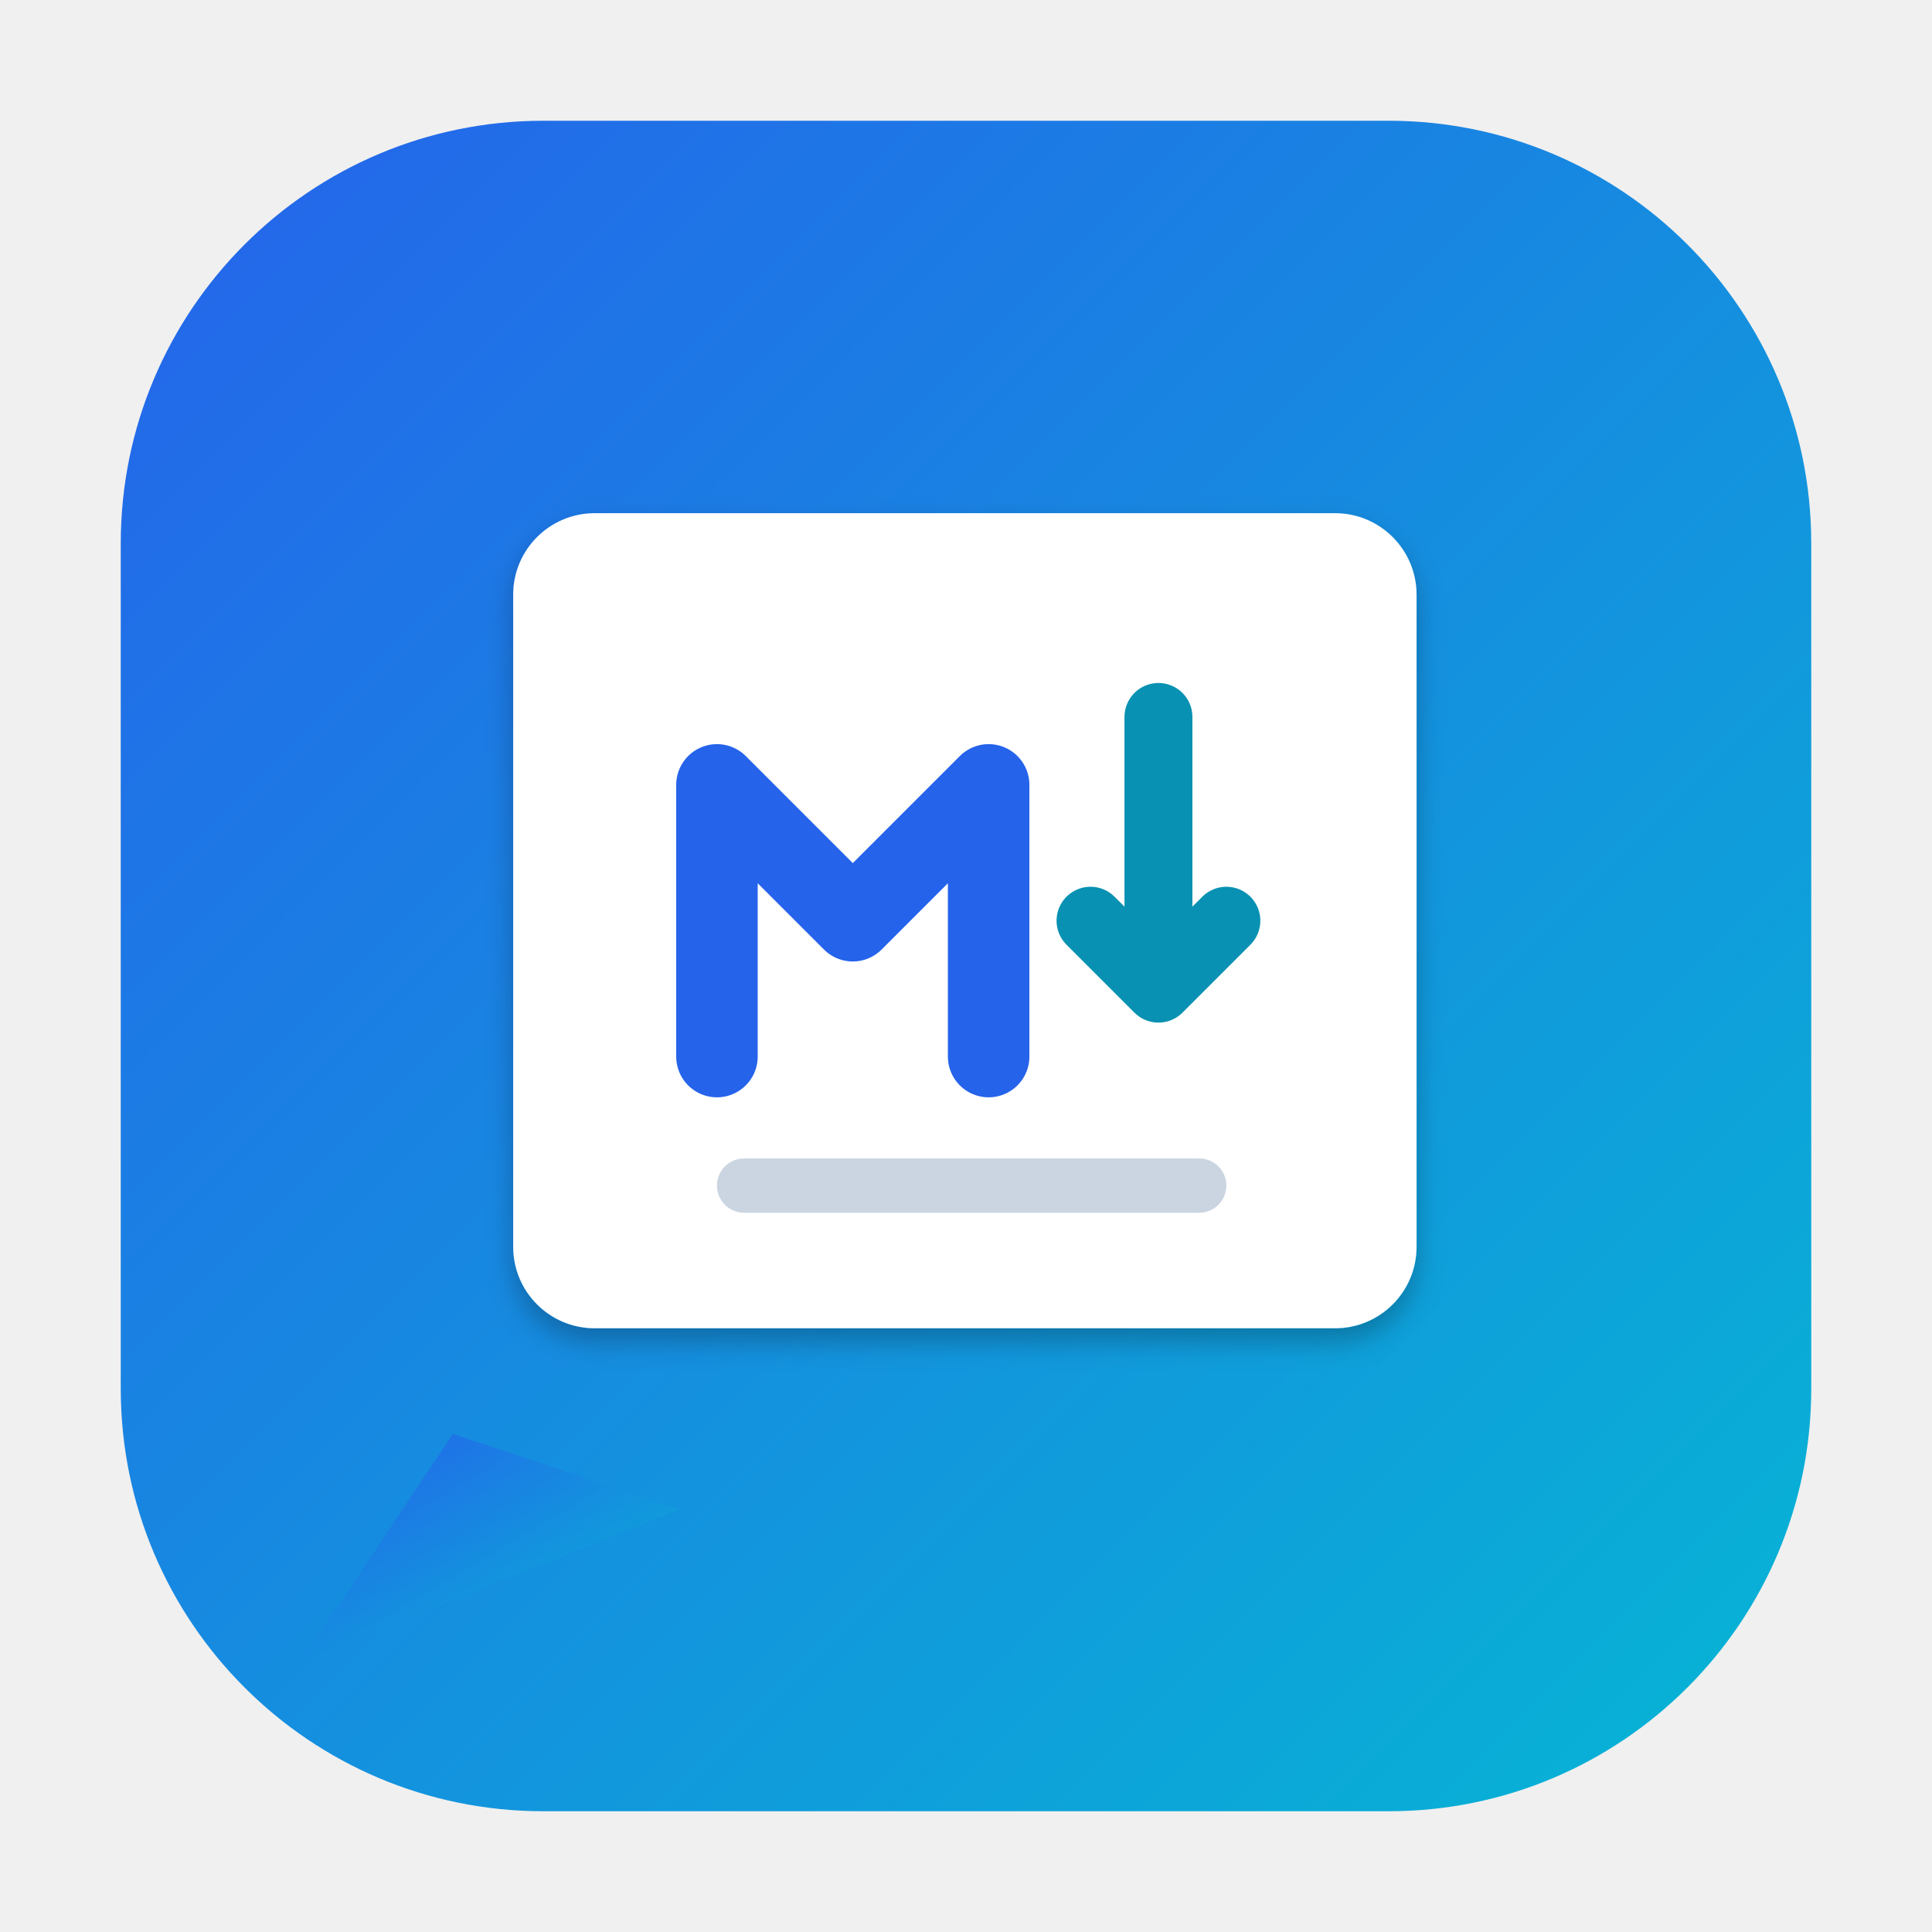
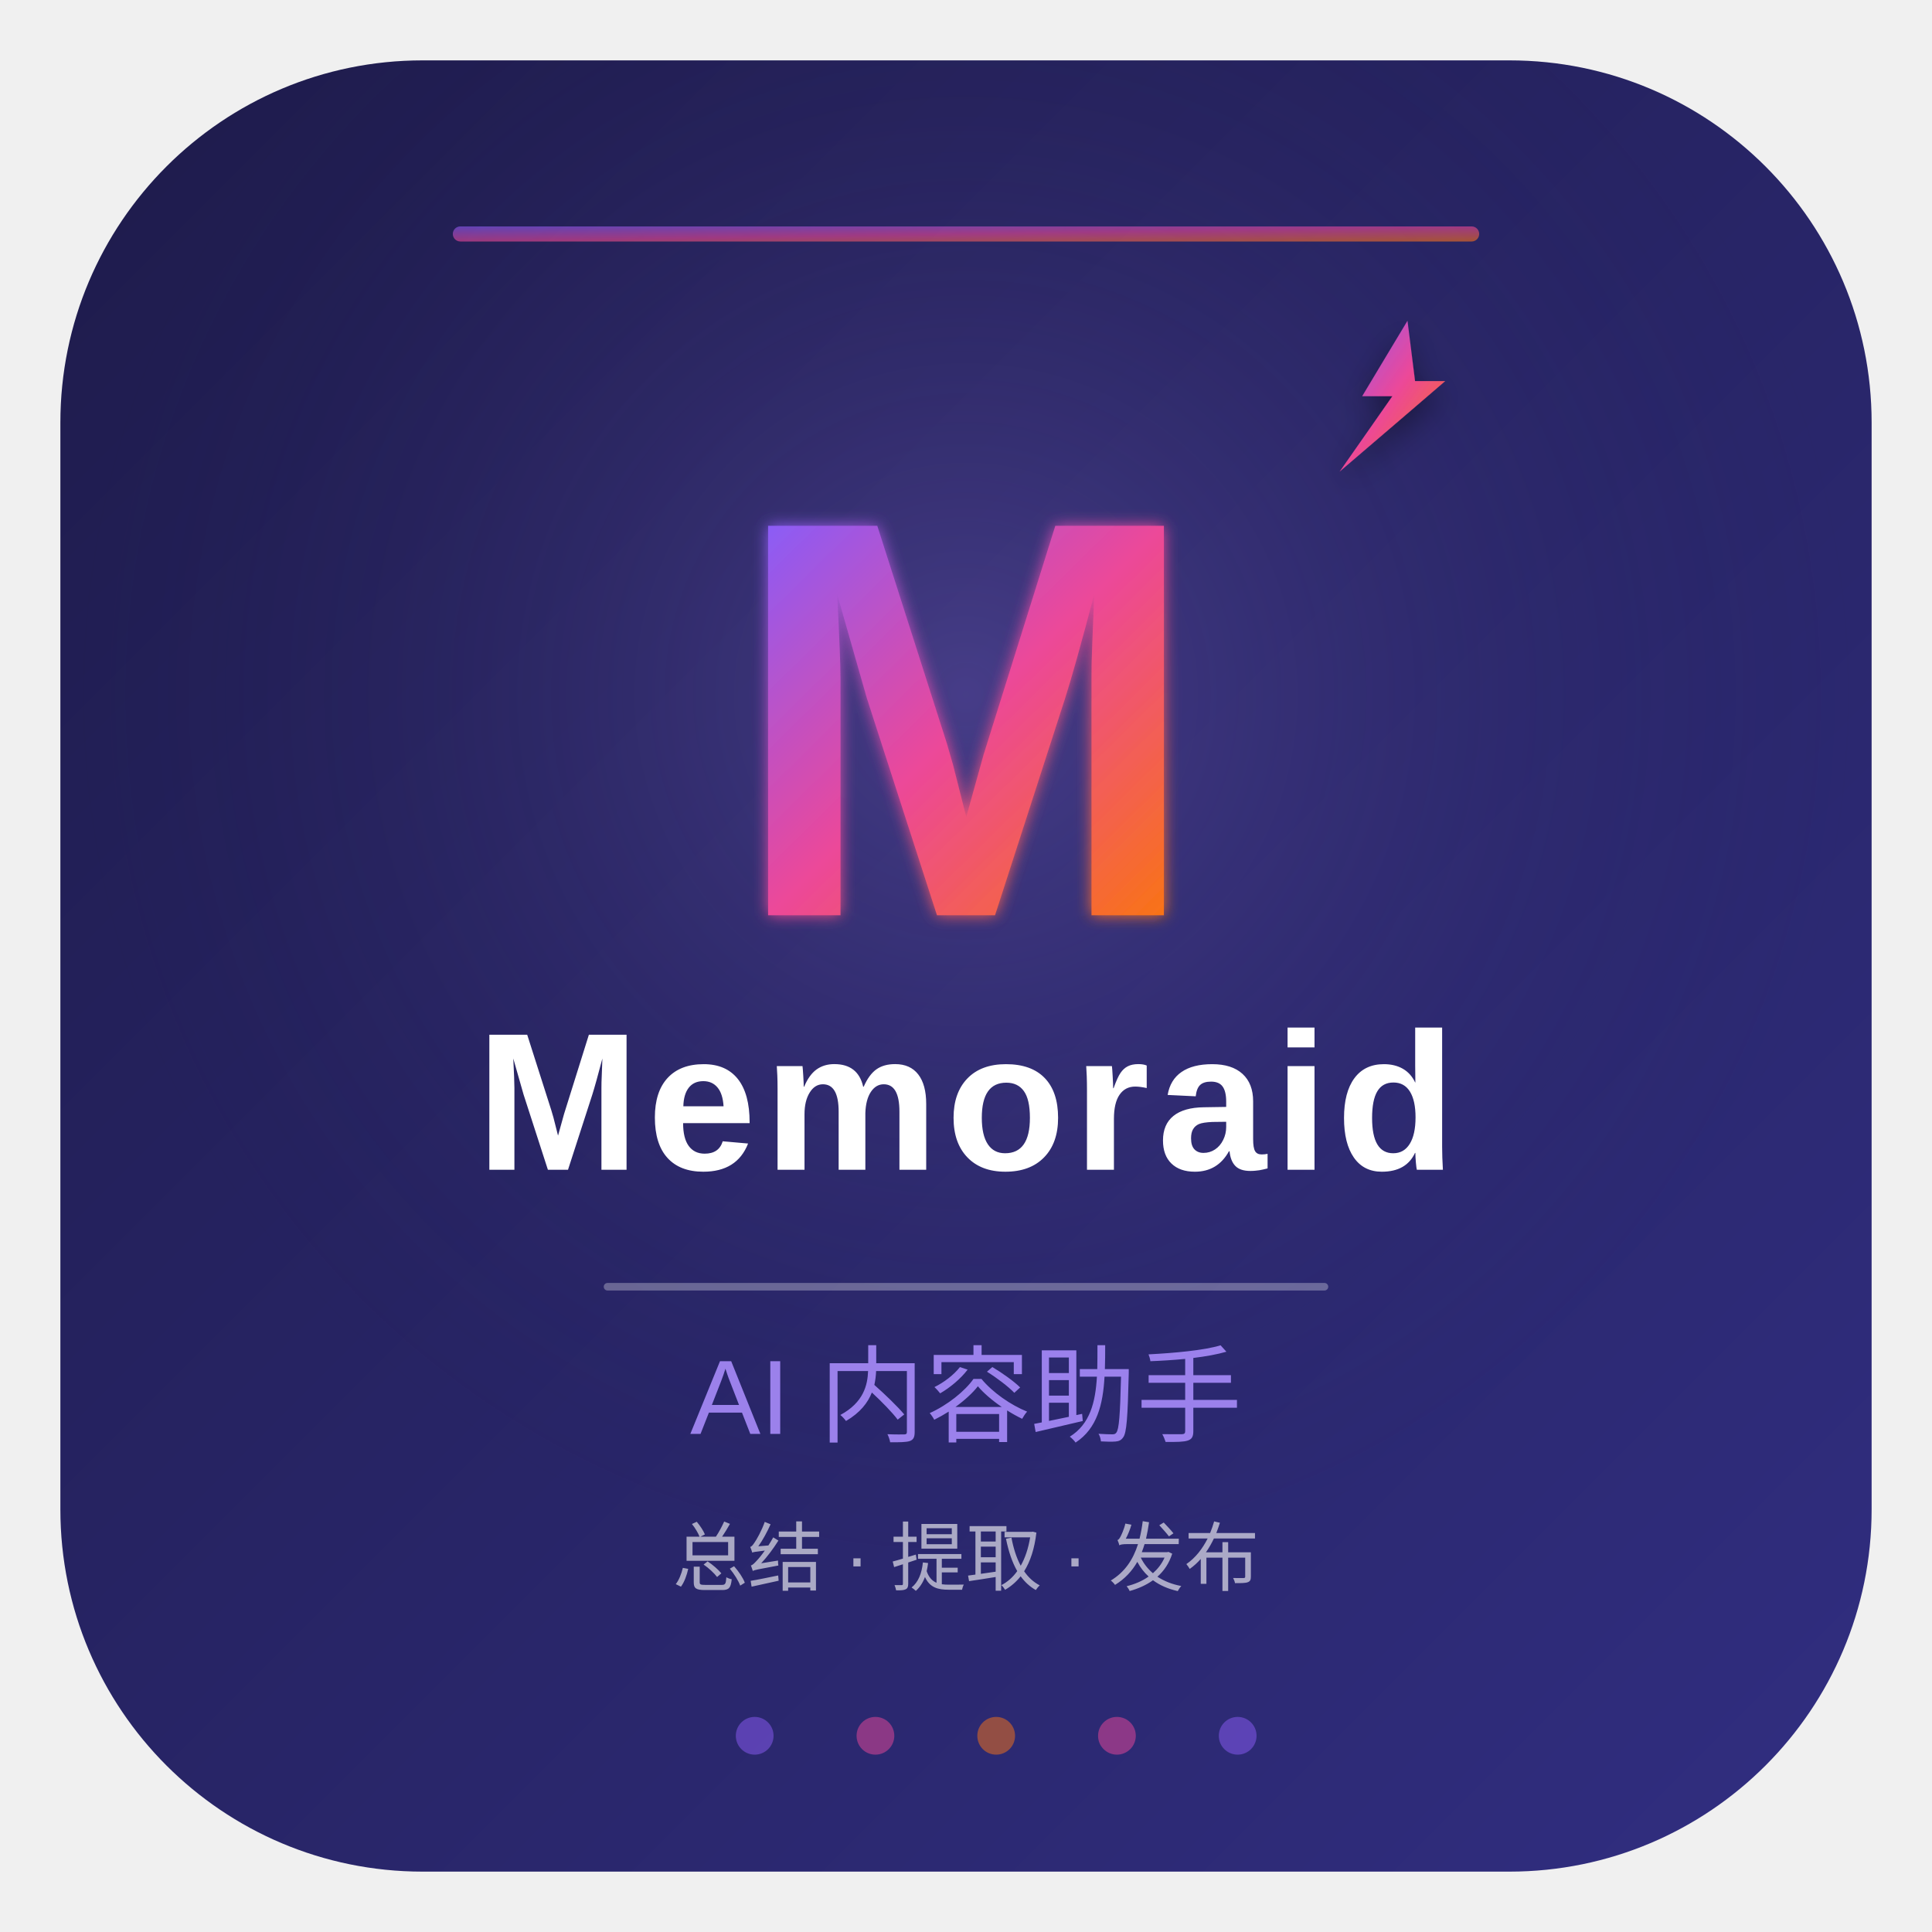
<svg xmlns="http://www.w3.org/2000/svg" viewBox="0 0 512 512">
  <defs>
+     <linearGradient id="main-gradient" x1="0%" y1="0%" x2="100%" y2="100%">
+       <stop offset="0%" style="stop-color:#8B5CF6" />
+       <stop offset="50%" style="stop-color:#EC4899" />
+       <stop offset="100%" style="stop-color:#F97316" />
+     </linearGradient>
    <linearGradient id="bg-gradient" x1="0%" y1="0%" x2="100%" y2="100%">
-       <stop offset="0%" style="stop-color:#2563eb;stop-opacity:1" />
-       <stop offset="100%" style="stop-color:#06b6d4;stop-opacity:1" />
+       <stop offset="0%" style="stop-color:#1E1B4B" />
+       <stop offset="100%" style="stop-color:#312E81" />
    </linearGradient>
+     <radialGradient id="glow" cx="50%" cy="35%" r="50%">
+       <stop offset="0%" style="stop-color:#A78BFA;stop-opacity:0.25" />
+       <stop offset="100%" style="stop-color:#1E1B4B;stop-opacity:0" />
+     </radialGradient>
    <filter id="shadow" x="-20%" y="-20%" width="140%" height="140%">
-       <feDropShadow dx="0" dy="4" stdDeviation="4" flood-color="#000000" flood-opacity="0.25" />
+       <feDropShadow dx="0" dy="3" stdDeviation="4" flood-color="#000000" flood-opacity="0.4" />
+     </filter>
+     <filter id="text-glow" x="-20%" y="-20%" width="140%" height="140%">
+       <feGaussianBlur stdDeviation="2" result="blur" />
+       <feMerge>
+         <feMergeNode in="blur" />
+         <feMergeNode in="SourceGraphic" />
+       </feMerge>
    </filter>
  </defs>
-   <rect x="32" y="32" width="448" height="448" rx="112" fill="url(#bg-gradient)" />
-   <path d="M120 380 L80 440 L180 400 Z" fill="url(#bg-gradient)" />
-   <g transform="translate(136, 136) scale(0.9)">
-     <rect x="0" y="0" width="266" height="240" rx="24" fill="white" filter="url(#shadow)" />
-     <path d="M60 80 L60 160 M60 80 L100 120 L140 80 M140 80 L140 160" stroke="#2563eb" stroke-width="24" stroke-linecap="round" stroke-linejoin="round" fill="none" />
-     <path d="M190 60 V140 M170 120 L190 140 L210 120" stroke="#0891b2" stroke-width="20" stroke-linecap="round" stroke-linejoin="round" fill="none" />
-     <rect x="60" y="190" width="150" height="16" rx="8" fill="#cbd5e1" />
+   <rect x="16" y="16" width="480" height="480" rx="96" fill="url(#bg-gradient)" />
+   <rect x="16" y="16" width="480" height="480" rx="96" fill="url(#glow)" />
+   <rect x="120" y="60" width="272" height="4" rx="2" fill="url(#main-gradient)" opacity="0.6" />
+   <g filter="url(#text-glow)">
+     <text x="256" y="200" font-family="Arial Black, Arial, sans-serif" font-size="150" font-weight="900" fill="url(#main-gradient)" text-anchor="middle" dominant-baseline="middle">M</text>
+   </g>
+   <g transform="translate(355, 85)" filter="url(#shadow)">
+     <path d="M18 0 L6 20 L14 20 L0 40 L28 16 L20 16 Z" fill="url(#main-gradient)" />
+   </g>
+   <text x="256" y="310" font-family="Arial, sans-serif" font-size="52" font-weight="bold" fill="white" text-anchor="middle" letter-spacing="2">Memoraid</text>
+   <rect x="160" y="340" width="192" height="2" rx="1" fill="white" opacity="0.3" />
+   <text x="256" y="380" font-family="Arial, sans-serif" font-size="28" fill="#A78BFA" text-anchor="middle" opacity="0.9">AI 内容助手</text>
+   <text x="256" y="420" font-family="Arial, sans-serif" font-size="20" fill="white" text-anchor="middle" opacity="0.6">总结 · 提取 · 发布</text>
+   <g opacity="0.5">
+     <circle cx="200" cy="460" r="5" fill="#8B5CF6" />
+     <circle cx="232" cy="460" r="5" fill="#EC4899" />
+     <circle cx="264" cy="460" r="5" fill="#F97316" />
+     <circle cx="296" cy="460" r="5" fill="#EC4899" />
+     <circle cx="328" cy="460" r="5" fill="#8B5CF6" />
  </g>
</svg>
